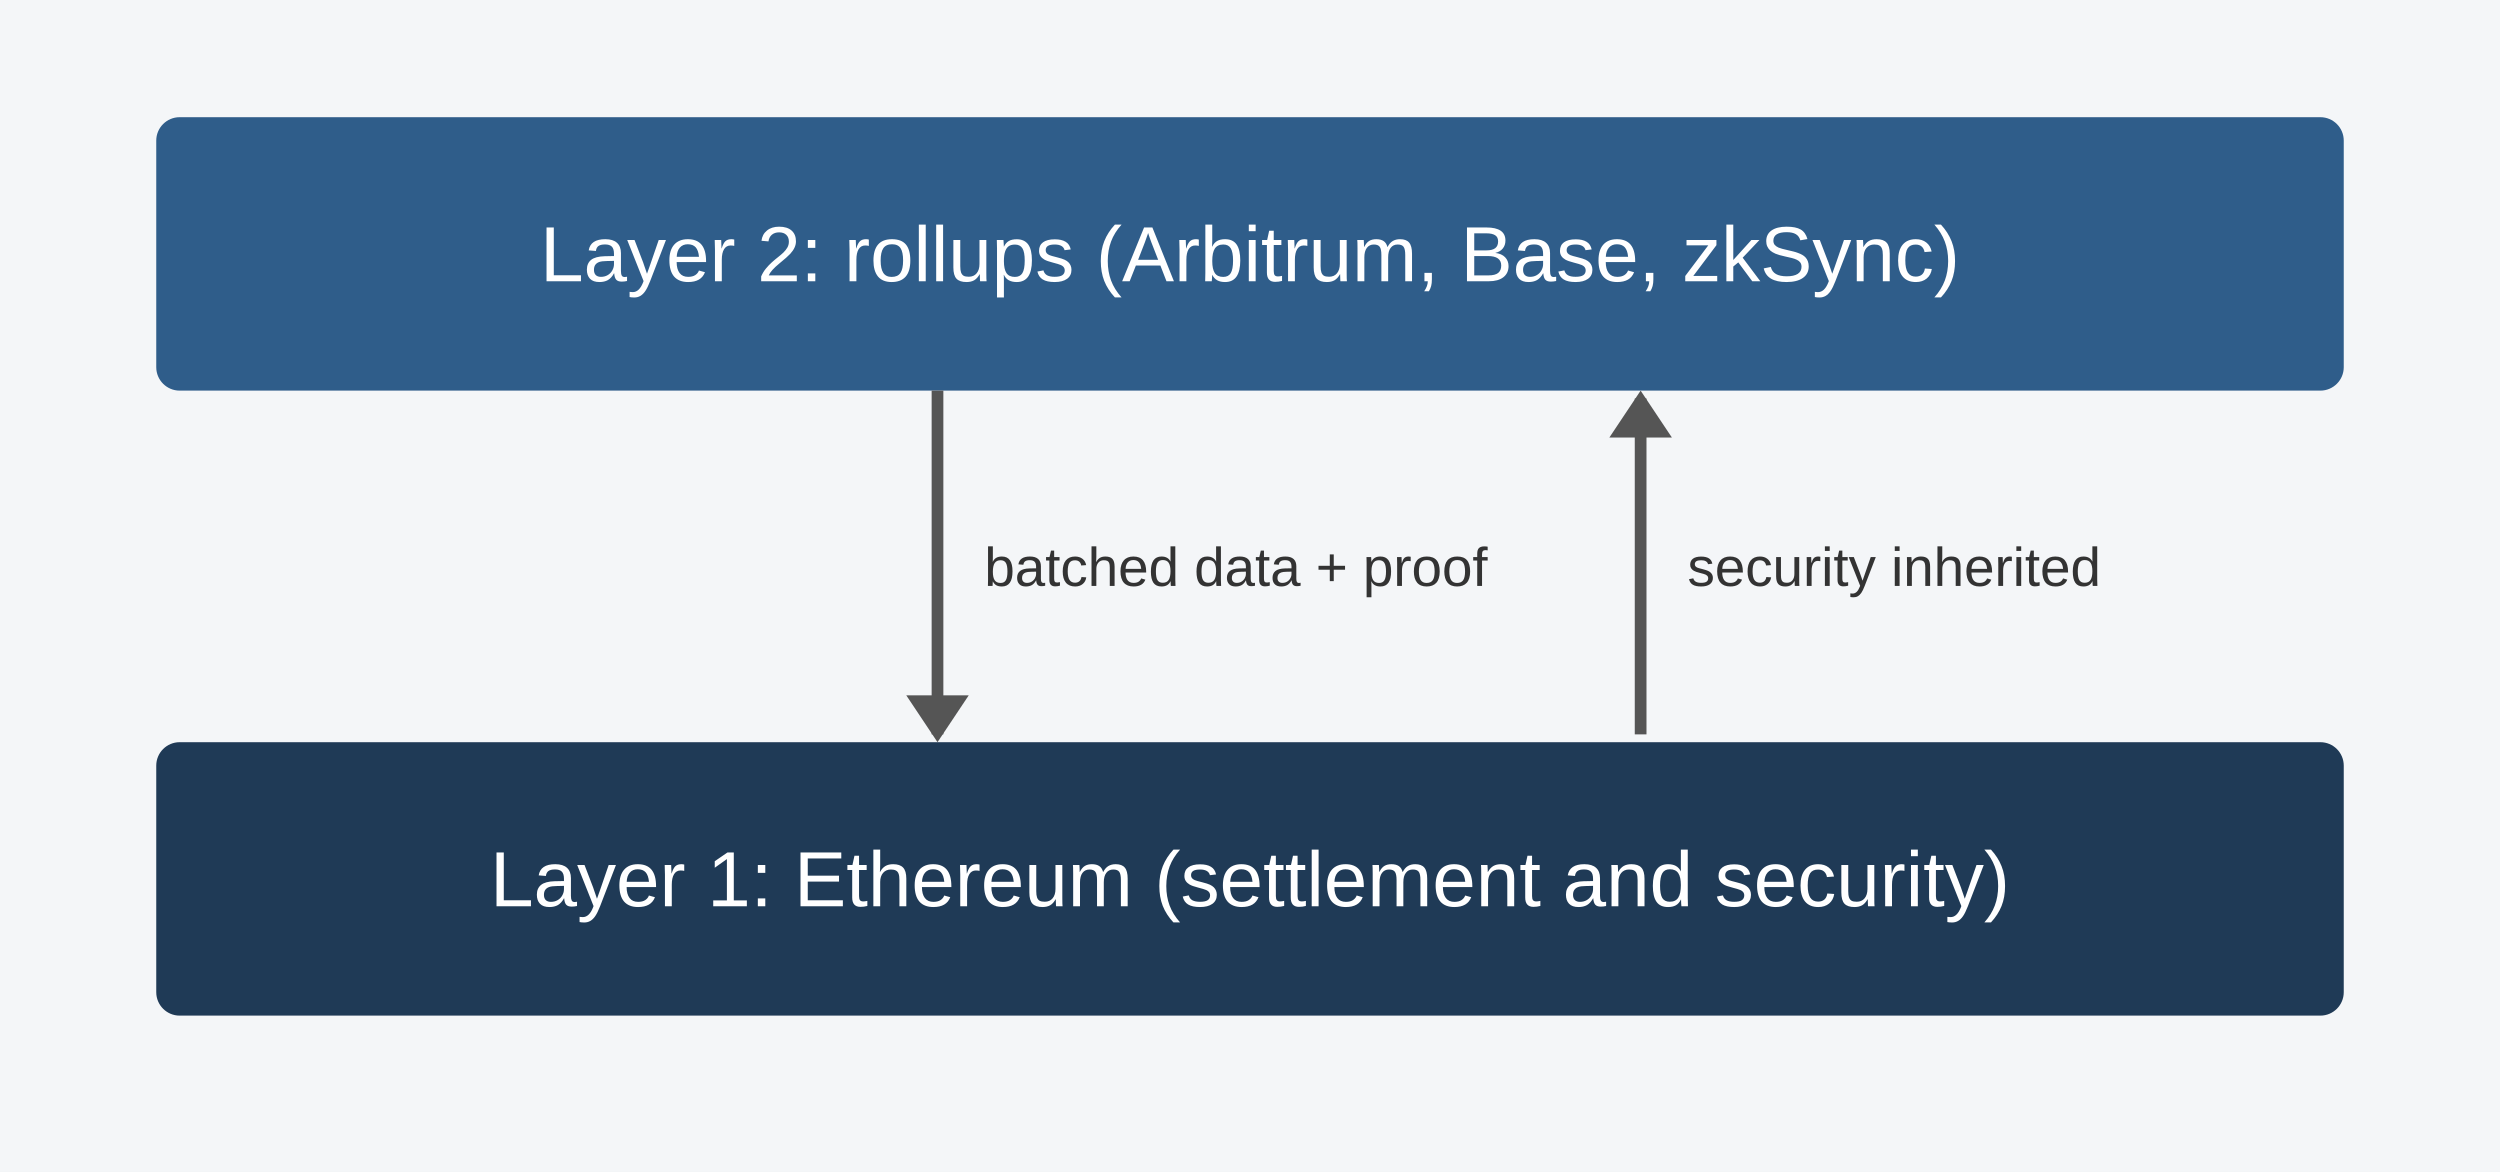
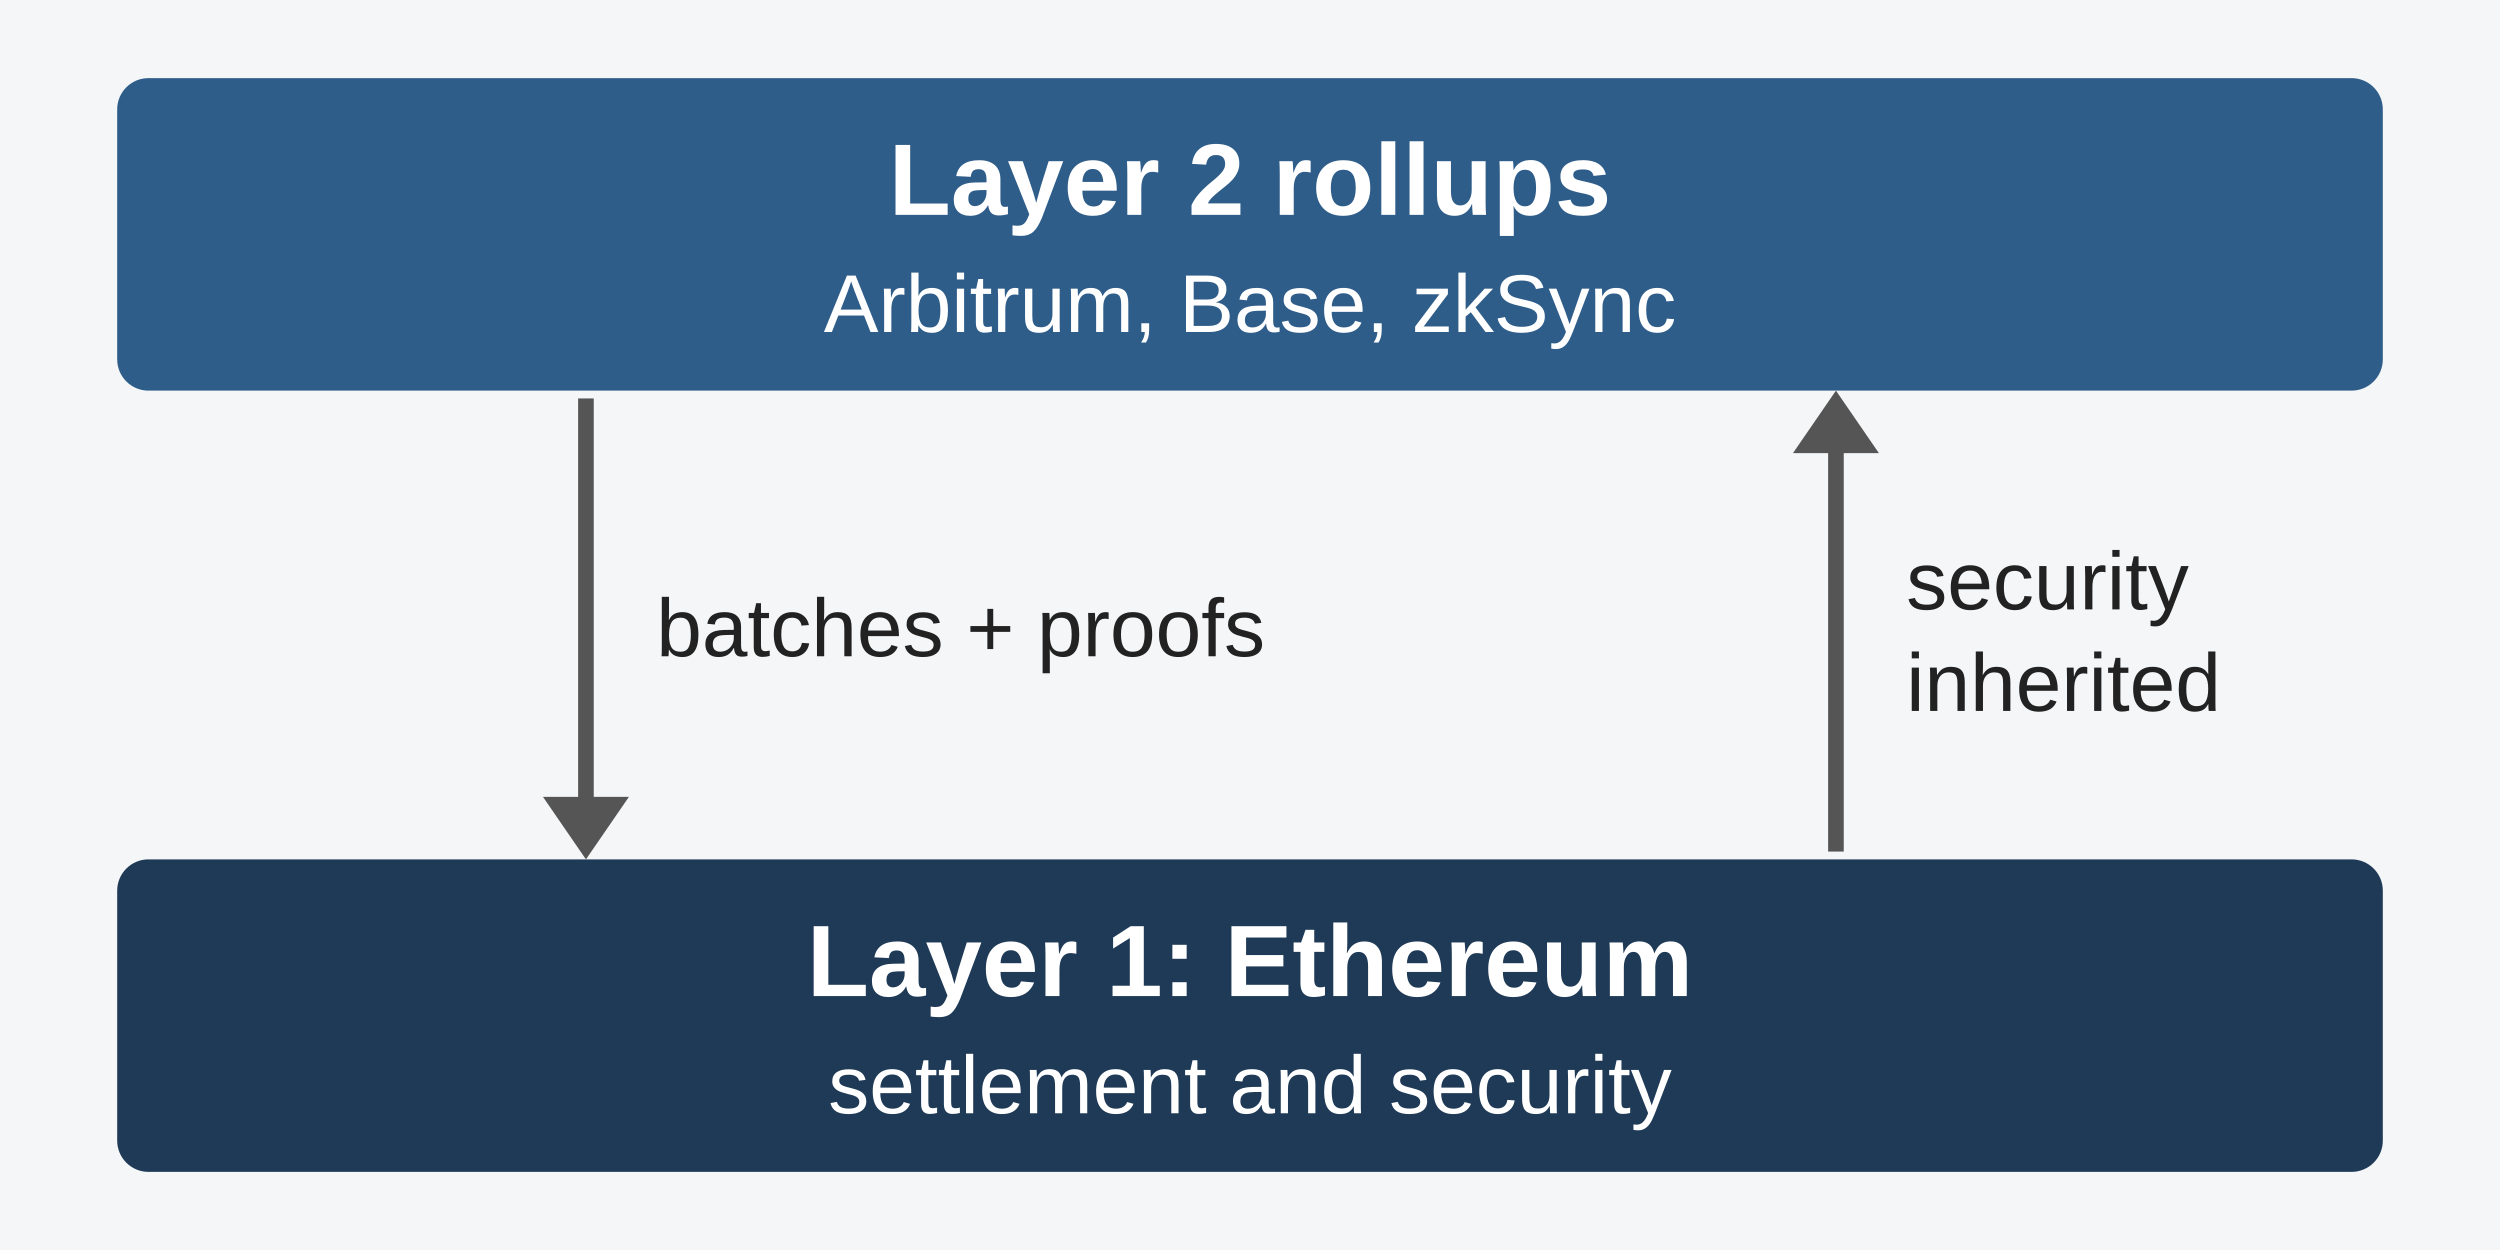
- <svg xmlns="http://www.w3.org/2000/svg" viewBox="0 0 640 300" role="img" aria-label="Layer 2 networks batch transactions and post them to a Layer 1 blockchain">
-   <rect width="640" height="300" fill="#f4f6f8" />
-   <rect x="40" y="30" width="560" height="70" rx="6" fill="#2f5d8a" />
-   <text x="320" y="72" text-anchor="middle" font-family="Arial, sans-serif" font-size="20" fill="#fff">Layer 2: rollups (Arbitrum, Base, zkSync)</text>
-   <rect x="40" y="190" width="560" height="70" rx="6" fill="#1f3a56" />
-   <text x="320" y="232" text-anchor="middle" font-family="Arial, sans-serif" font-size="20" fill="#fff">Layer 1: Ethereum (settlement and security)</text>
-   <line x1="240" y1="100" x2="240" y2="188" stroke="#555" stroke-width="3" />
-   <polygon points="232,178 248,178 240,190" fill="#555" />
-   <text x="252" y="150" font-family="Arial, sans-serif" font-size="14" fill="#333">batched data + proof</text>
-   <line x1="420" y1="188" x2="420" y2="102" stroke="#555" stroke-width="3" />
-   <polygon points="412,112 428,112 420,100" fill="#555" />
-   <text x="432" y="150" font-family="Arial, sans-serif" font-size="14" fill="#333">security inherited</text>
+ <svg xmlns="http://www.w3.org/2000/svg" viewBox="0 0 640 320" role="img" aria-label="Layer 2 rollups batch transactions and post them to a Layer 1 blockchain, which provides security back to Layer 2">
+   <rect width="640" height="320" fill="#f4f6f8" />
+   <rect x="30" y="20" width="580" height="80" rx="8" fill="#2f5d8a" />
+   <text x="320" y="55" text-anchor="middle" font-family="Arial, sans-serif" font-size="26" font-weight="bold" fill="#fff">Layer 2 rollups</text>
+   <text x="320" y="85" text-anchor="middle" font-family="Arial, sans-serif" font-size="21" fill="#fff">Arbitrum, Base, zkSync</text>
+   <rect x="30" y="220" width="580" height="80" rx="8" fill="#1f3a56" />
+   <text x="320" y="255" text-anchor="middle" font-family="Arial, sans-serif" font-size="26" font-weight="bold" fill="#fff">Layer 1: Ethereum</text>
+   <text x="320" y="285" text-anchor="middle" font-family="Arial, sans-serif" font-size="21" fill="#fff">settlement and security</text>
+   <line x1="150" y1="102" x2="150" y2="206" stroke="#555" stroke-width="4" />
+   <polygon points="139,204 161,204 150,220" fill="#555" />
+   <text x="168" y="168" font-family="Arial, sans-serif" font-size="21" fill="#222">batches + proofs</text>
+   <line x1="470" y1="218" x2="470" y2="114" stroke="#555" stroke-width="4" />
+   <polygon points="459,116 481,116 470,100" fill="#555" />
+   <text x="488" y="156" font-family="Arial, sans-serif" font-size="21" fill="#222">security</text>
+   <text x="488" y="182" font-family="Arial, sans-serif" font-size="21" fill="#222">inherited</text>
</svg>
